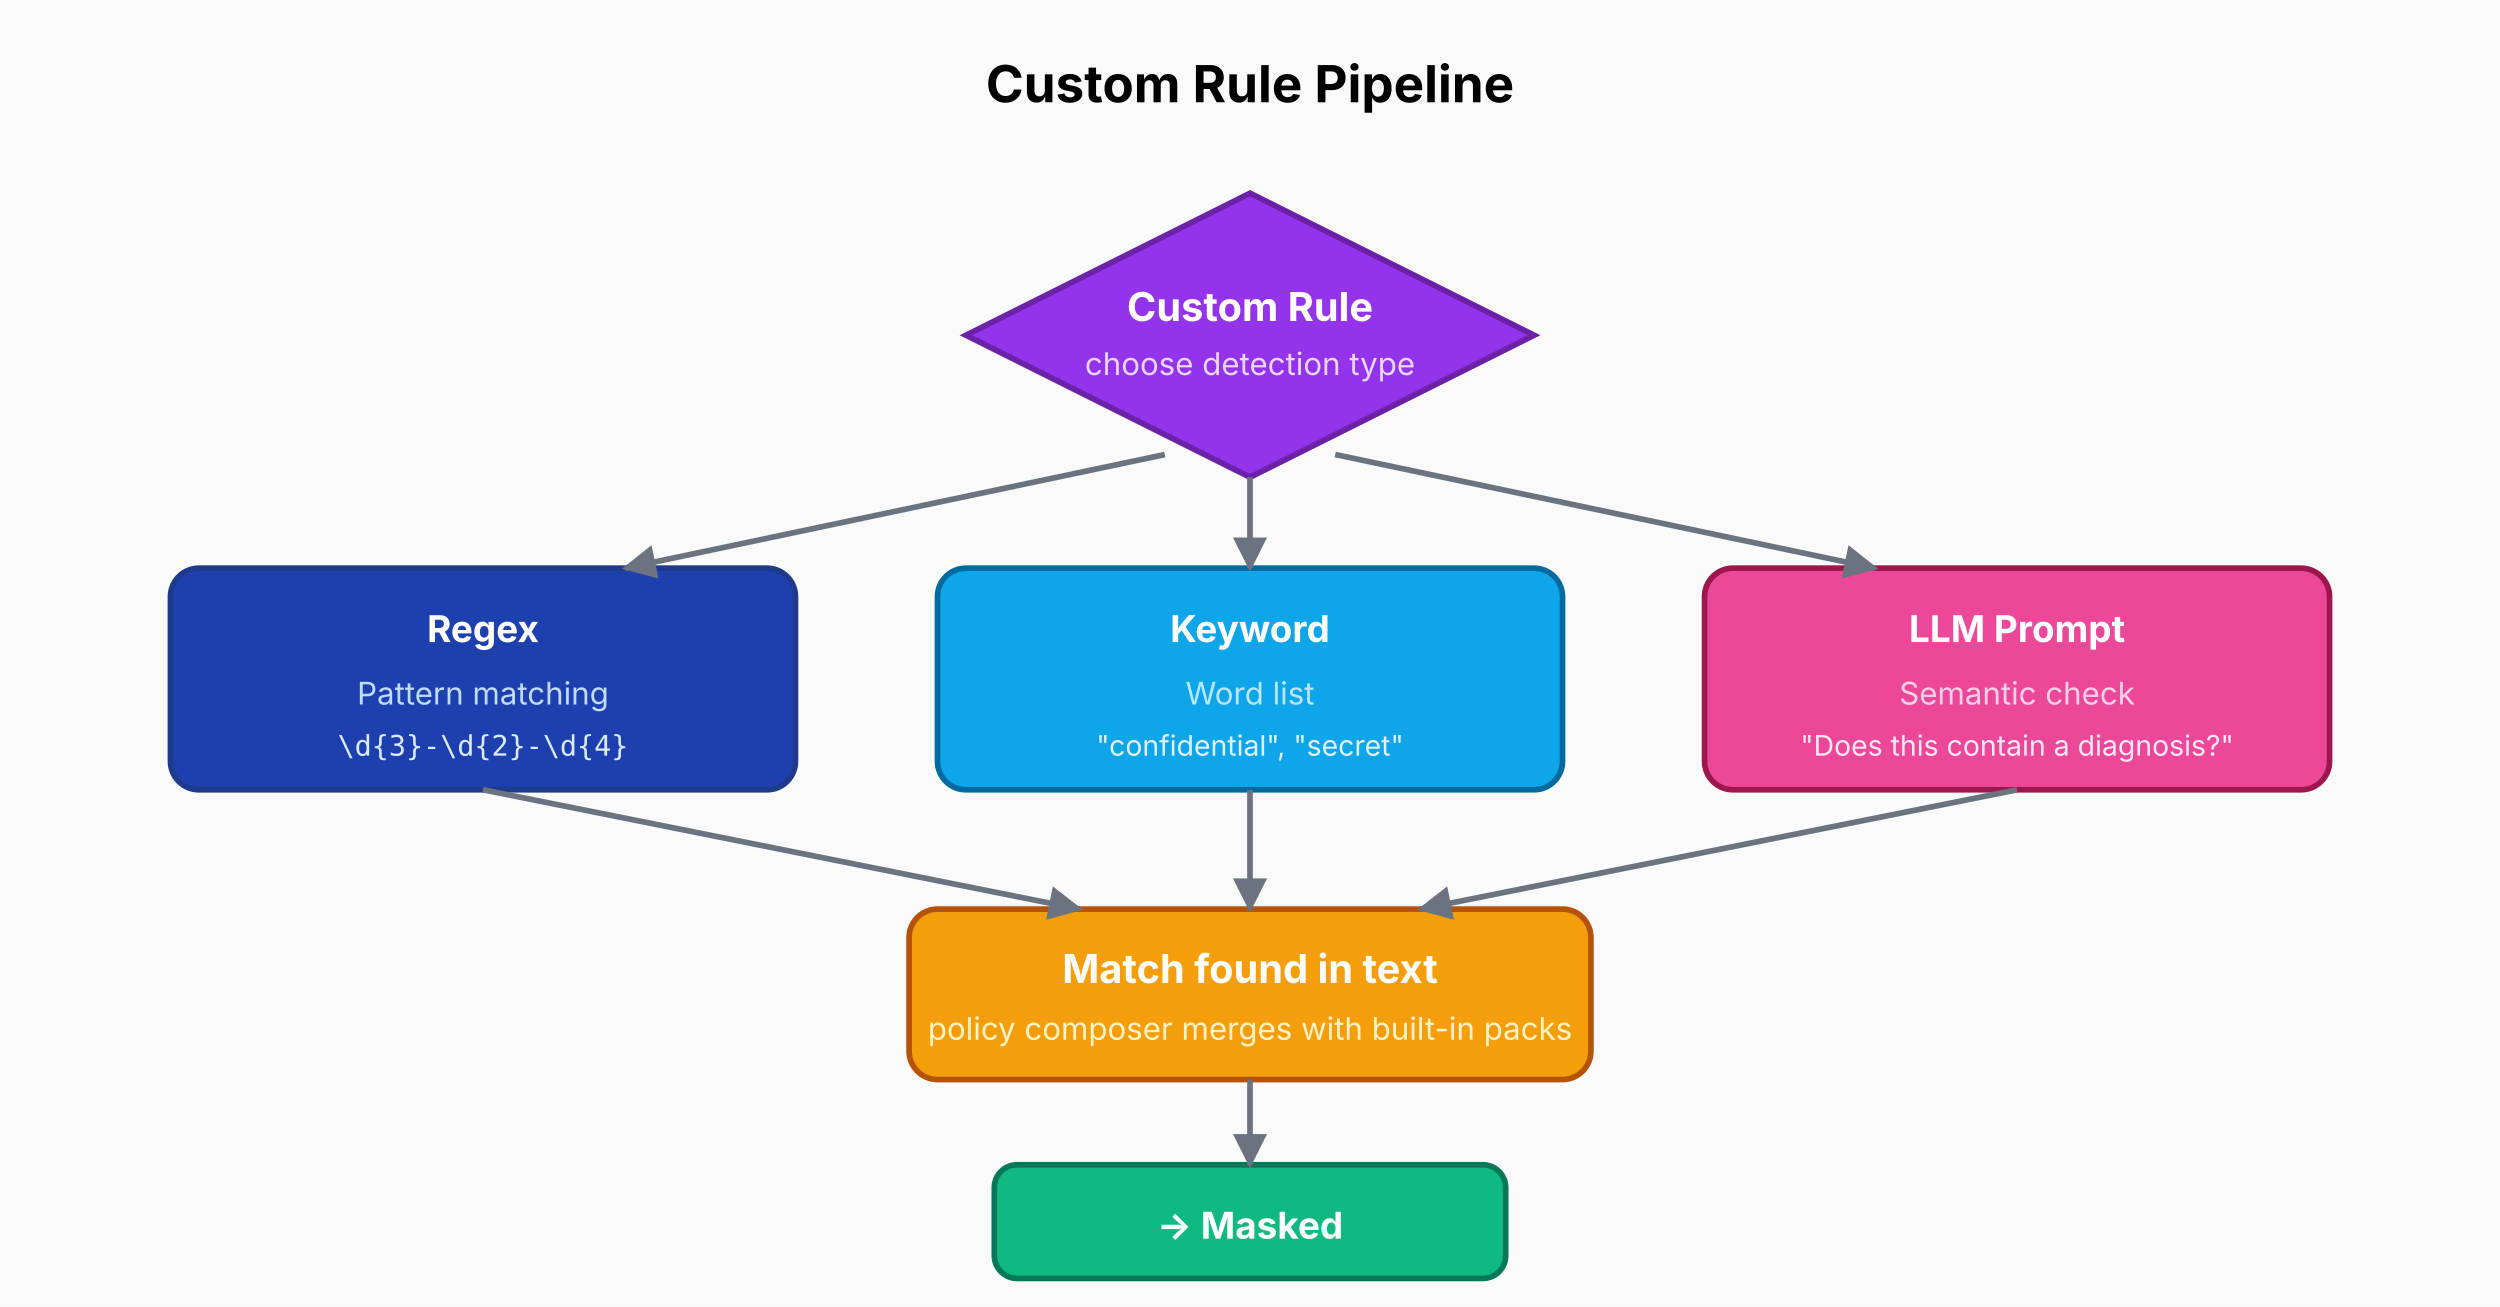
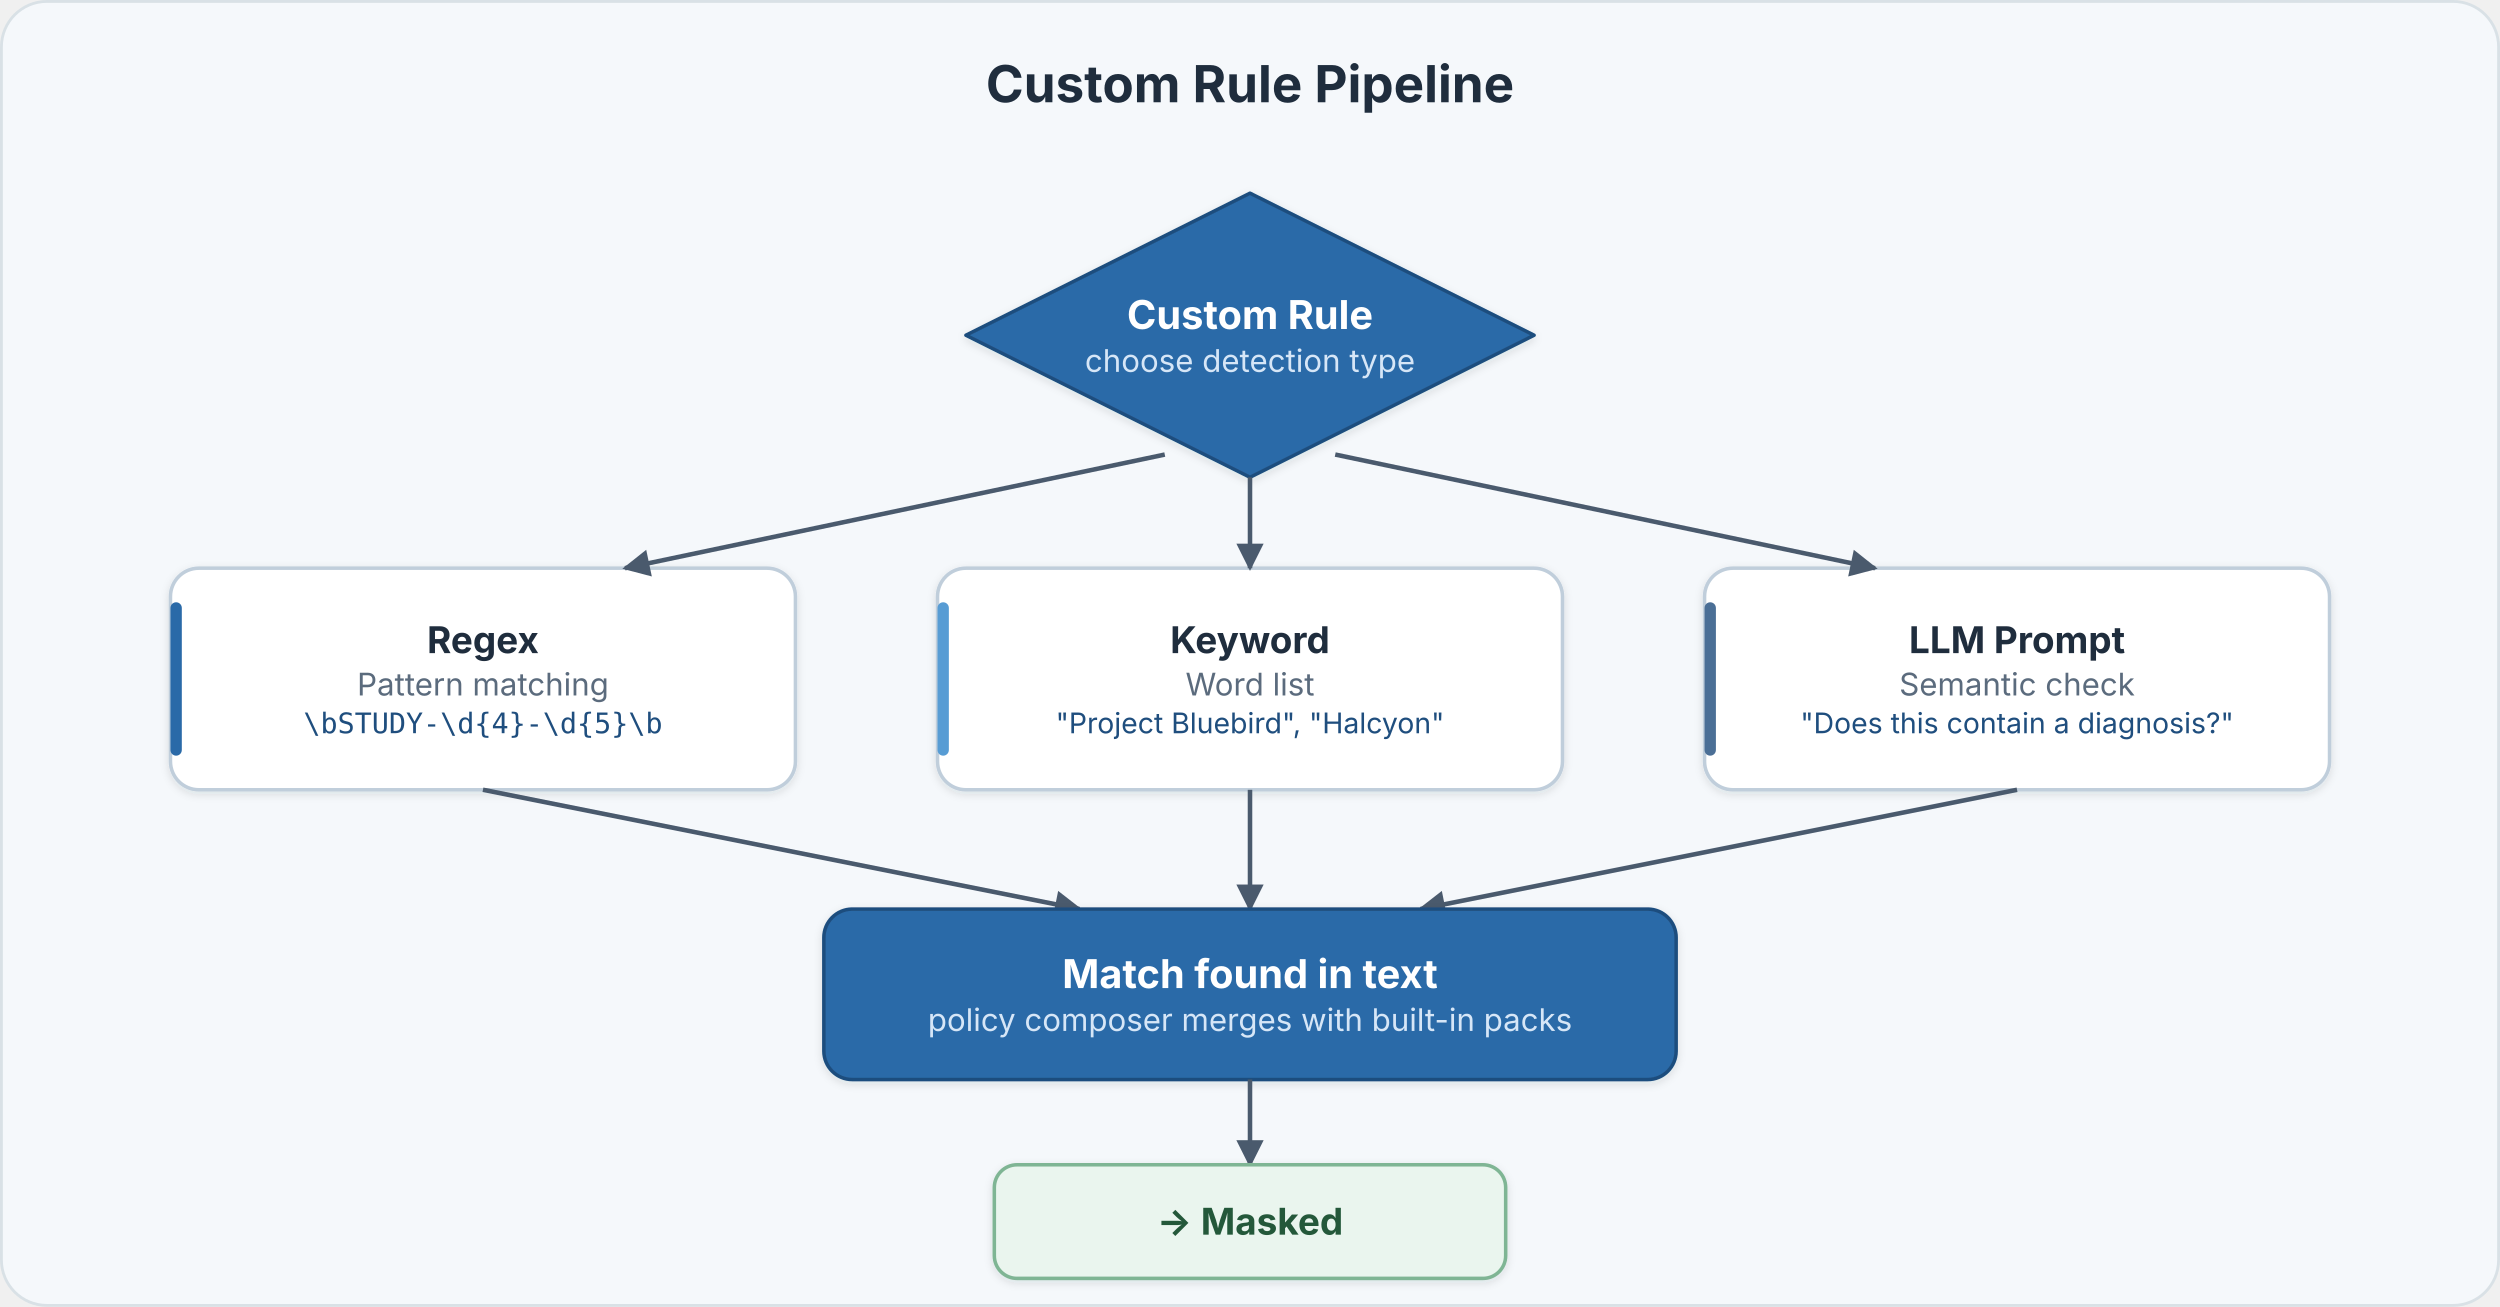
- <svg xmlns="http://www.w3.org/2000/svg" viewBox="0 0 880 460" font-family="ui-sans-serif, -apple-system, system-ui, Segoe UI, sans-serif">
+ <svg xmlns="http://www.w3.org/2000/svg" viewBox="0 0 880 460" role="img" aria-labelledby="cr-t cr-d" font-family="-apple-system, BlinkMacSystemFont, 'Segoe UI', system-ui, sans-serif">
  <defs>
-     <marker id="cra" viewBox="0 0 10 10" refX="9" refY="5" markerWidth="6" markerHeight="6" orient="auto-start-reverse">
-       <path d="M0,0 L10,5 L0,10 z" fill="#6b7280" />
+     <marker id="m0" viewBox="0 0 10 10" refX="9" refY="5" markerWidth="6" markerHeight="6" orient="auto">
+       <path d="M0 0 L10 5 L0 10 z" fill="#4A5A6D" />
    </marker>
+     <filter id="sh" x="-10%" y="-10%" width="120%" height="130%">
+       <feDropShadow dx="0" dy="1" stdDeviation="1.5" flood-color="#1F2D3D" flood-opacity="0.12" />
+     </filter>
  </defs>
-   <rect width="880" height="460" fill="#FAFAFA" />
-   <text x="440" y="36" text-anchor="middle" font-size="18" font-weight="700" fill="currentColor">Custom Rule Pipeline</text>
-   <polygon points="440,68 540,118 440,168 340,118" fill="#9333ea" stroke="#6b21a8" stroke-width="2" />
-   <text x="440" y="113" text-anchor="middle" font-size="14" font-weight="700" fill="#fff">Custom Rule</text>
-   <text x="440" y="132" text-anchor="middle" font-size="11" fill="#e9d5ff">choose detection type</text>
-   <g>
-     <rect x="60" y="200" width="220" height="78" rx="10" fill="#1e40af" stroke="#1e3a8a" stroke-width="2" />
-     <text x="170" y="226" text-anchor="middle" font-size="13" font-weight="700" fill="#fff">Regex</text>
-     <text x="170" y="248" text-anchor="middle" font-size="11" fill="#bfdbfe">Pattern matching</text>
-     <text x="170" y="266" text-anchor="middle" font-size="10" fill="#dbeafe" font-family="ui-monospace, SFMono-Regular, Menlo, monospace">\d{3}-\d{2}-\d{4}</text>
-   </g>
-   <g>
-     <rect x="330" y="200" width="220" height="78" rx="10" fill="#0ea5e9" stroke="#0369a1" stroke-width="2" />
-     <text x="440" y="226" text-anchor="middle" font-size="13" font-weight="700" fill="#fff">Keyword</text>
-     <text x="440" y="248" text-anchor="middle" font-size="11" fill="#bae6fd">Word list</text>
-     <text x="440" y="266" text-anchor="middle" font-size="10" fill="#e0f2fe">"confidential", "secret"</text>
-   </g>
-   <g>
-     <rect x="600" y="200" width="220" height="78" rx="10" fill="#ec4899" stroke="#9d174d" stroke-width="2" />
-     <text x="710" y="226" text-anchor="middle" font-size="13" font-weight="700" fill="#fff">LLM Prompt</text>
-     <text x="710" y="248" text-anchor="middle" font-size="11" fill="#fbcfe8">Semantic check</text>
-     <text x="710" y="266" text-anchor="middle" font-size="10" fill="#fce7f3">"Does this contain a diagnosis?"</text>
-   </g>
-   <path d="M 410,160 L 220,200" stroke="#6b7280" stroke-width="2" fill="none" marker-end="url(#cra)" />
-   <path d="M 440,168 L 440,200" stroke="#6b7280" stroke-width="2" fill="none" marker-end="url(#cra)" />
-   <path d="M 470,160 L 660,200" stroke="#6b7280" stroke-width="2" fill="none" marker-end="url(#cra)" />
-   <rect x="320" y="320" width="240" height="60" rx="10" fill="#f59e0b" stroke="#b45309" stroke-width="2" />
-   <text x="440" y="346" text-anchor="middle" font-size="14" font-weight="700" fill="#fff">Match found in text</text>
-   <text x="440" y="366" text-anchor="middle" font-size="11" fill="#fef3c7">policy composer merges with built-in packs</text>
-   <path d="M 170,278 L 380,320" stroke="#6b7280" stroke-width="2" fill="none" marker-end="url(#cra)" />
-   <path d="M 440,278 L 440,320" stroke="#6b7280" stroke-width="2" fill="none" marker-end="url(#cra)" />
-   <path d="M 710,278 L 500,320" stroke="#6b7280" stroke-width="2" fill="none" marker-end="url(#cra)" />
-   <rect x="350" y="410" width="180" height="40" rx="8" fill="#10b981" stroke="#047857" stroke-width="2" />
-   <text x="440" y="436" text-anchor="middle" font-size="13" font-weight="700" fill="#fff">→ Masked</text>
-   <path d="M 440,380 L 440,410" stroke="#6b7280" stroke-width="2" fill="none" marker-end="url(#cra)" />
+   <rect x="0.5" y="0.5" width="879" height="459" rx="16" fill="#F5F8FB" stroke="#D9E1E6" />
+   <text x="440" y="36" font-size="18" font-weight="700" fill="#1F2D3D" text-anchor="middle">Custom Rule Pipeline</text>
+   <polygon points="440,68 540,118 440,168 340,118" fill="#2a6aa8" stroke="#1F4E7E" stroke-width="1.25" stroke-linejoin="round" filter="url(#sh)" />
+   <text x="440" y="115.8" font-size="14" font-weight="700" fill="#FFFFFF" text-anchor="middle">Custom Rule</text>
+   <text x="440" y="130.9" font-size="11" font-weight="400" fill="#D6E6F7" text-anchor="middle">choose detection type</text>
+   <rect x="60" y="200" width="220" height="78" rx="10" fill="#FFFFFF" stroke="#C0CEDB" stroke-width="1.25" filter="url(#sh)" />
+   <text x="170.0" y="229.9" font-size="13" font-weight="700" fill="#1F2D3D" text-anchor="middle">Regex</text>
+   <text x="170.0" y="244.8" font-size="11" font-weight="400" fill="#5B6B7D" text-anchor="middle">Pattern matching</text>
+   <text x="170.0" y="258.1" font-size="10" font-weight="400" fill="#1F4E7E" text-anchor="middle" font-family="ui-monospace, SFMono-Regular, Menlo, monospace">\bSTUDY-\d{4}-\d{5}\b</text>
+   <rect x="60" y="212" width="4" height="54" rx="2" fill="#2a6aa8" />
+   <rect x="330" y="200" width="220" height="78" rx="10" fill="#FFFFFF" stroke="#C0CEDB" stroke-width="1.25" filter="url(#sh)" />
+   <text x="440.0" y="229.9" font-size="13" font-weight="700" fill="#1F2D3D" text-anchor="middle">Keyword</text>
+   <text x="440.0" y="244.8" font-size="11" font-weight="400" fill="#5B6B7D" text-anchor="middle">Word list</text>
+   <text x="440.0" y="258.1" font-size="10" font-weight="400" fill="#1F4E7E" text-anchor="middle">"Project Bluebird", "Halcyon"</text>
+   <rect x="330" y="212" width="4" height="54" rx="2" fill="#579cd4" />
+   <rect x="600" y="200" width="220" height="78" rx="10" fill="#FFFFFF" stroke="#C0CEDB" stroke-width="1.25" filter="url(#sh)" />
+   <text x="710.0" y="229.9" font-size="13" font-weight="700" fill="#1F2D3D" text-anchor="middle">LLM Prompt</text>
+   <text x="710.0" y="244.8" font-size="11" font-weight="400" fill="#5B6B7D" text-anchor="middle">Semantic check</text>
+   <text x="710.0" y="258.1" font-size="10" font-weight="400" fill="#1F4E7E" text-anchor="middle">"Does this contain a diagnosis?"</text>
+   <rect x="600" y="212" width="4" height="54" rx="2" fill="#4B6F96" />
+   <path d="M410 160 L220 200" fill="none" stroke="#4A5A6D" stroke-width="1.6" stroke-linejoin="round" marker-end="url(#m0)" />
+   <path d="M440 168 V200" fill="none" stroke="#4A5A6D" stroke-width="1.6" stroke-linejoin="round" marker-end="url(#m0)" />
+   <path d="M470 160 L660 200" fill="none" stroke="#4A5A6D" stroke-width="1.6" stroke-linejoin="round" marker-end="url(#m0)" />
+   <path d="M170 278 L380 320" fill="none" stroke="#4A5A6D" stroke-width="1.6" stroke-linejoin="round" marker-end="url(#m0)" />
+   <path d="M440 278 V320" fill="none" stroke="#4A5A6D" stroke-width="1.6" stroke-linejoin="round" marker-end="url(#m0)" />
+   <path d="M710 278 L500 320" fill="none" stroke="#4A5A6D" stroke-width="1.6" stroke-linejoin="round" marker-end="url(#m0)" />
+   <rect x="290" y="320" width="300" height="60" rx="10" fill="#2a6aa8" stroke="#1F4E7E" stroke-width="1.25" filter="url(#sh)" />
+   <text x="440.0" y="347.8" font-size="14" font-weight="700" fill="#FFFFFF" text-anchor="middle">Match found in text</text>
+   <text x="440.0" y="362.9" font-size="11" font-weight="400" fill="#D6E6F7" text-anchor="middle">policy composer merges with built-in packs</text>
+   <path d="M440 380 V410" fill="none" stroke="#4A5A6D" stroke-width="1.6" stroke-linejoin="round" marker-end="url(#m0)" />
+   <rect x="350" y="410" width="180" height="40" rx="8" fill="#EAF5EE" stroke="#7FB594" stroke-width="1.25" filter="url(#sh)" />
+   <text x="440.0" y="434.6" font-size="13" font-weight="700" fill="#24583A" text-anchor="middle">→ Masked</text>
</svg>
